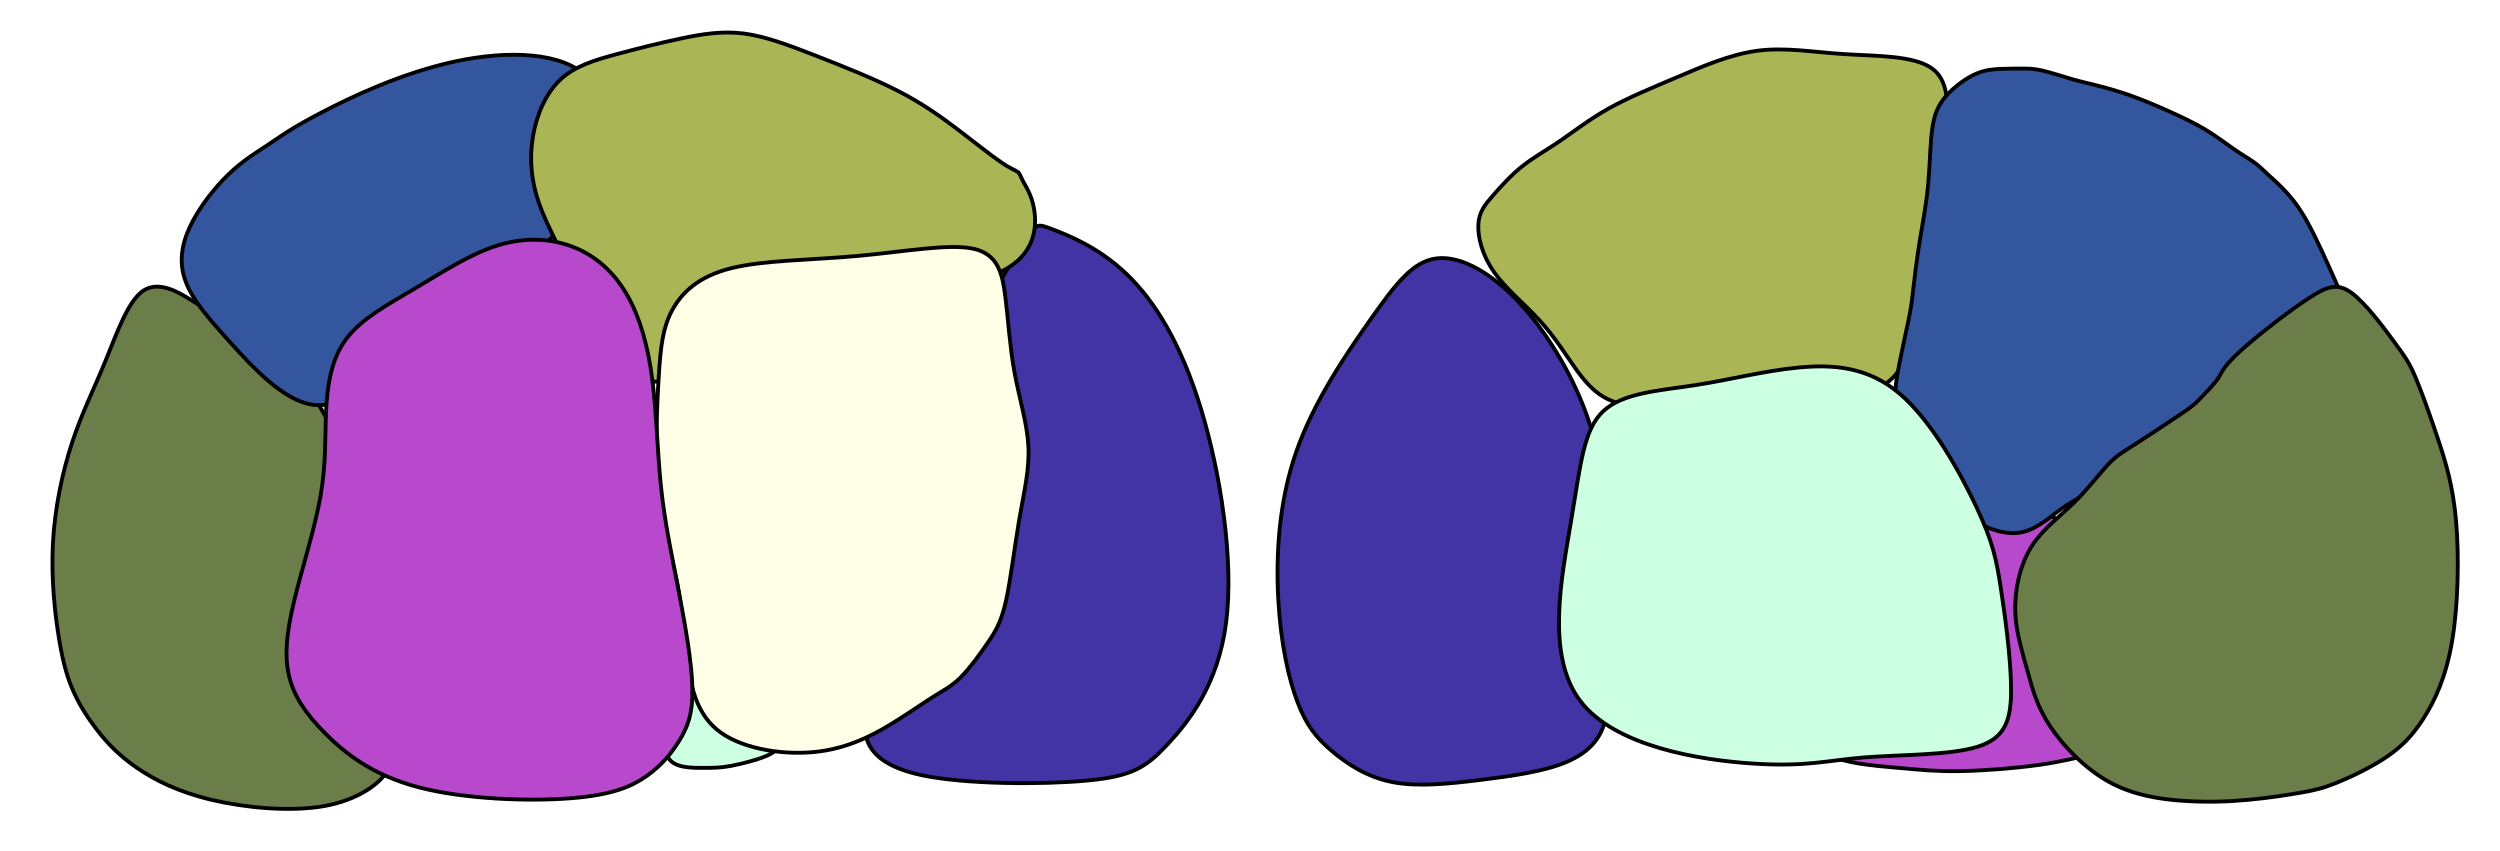
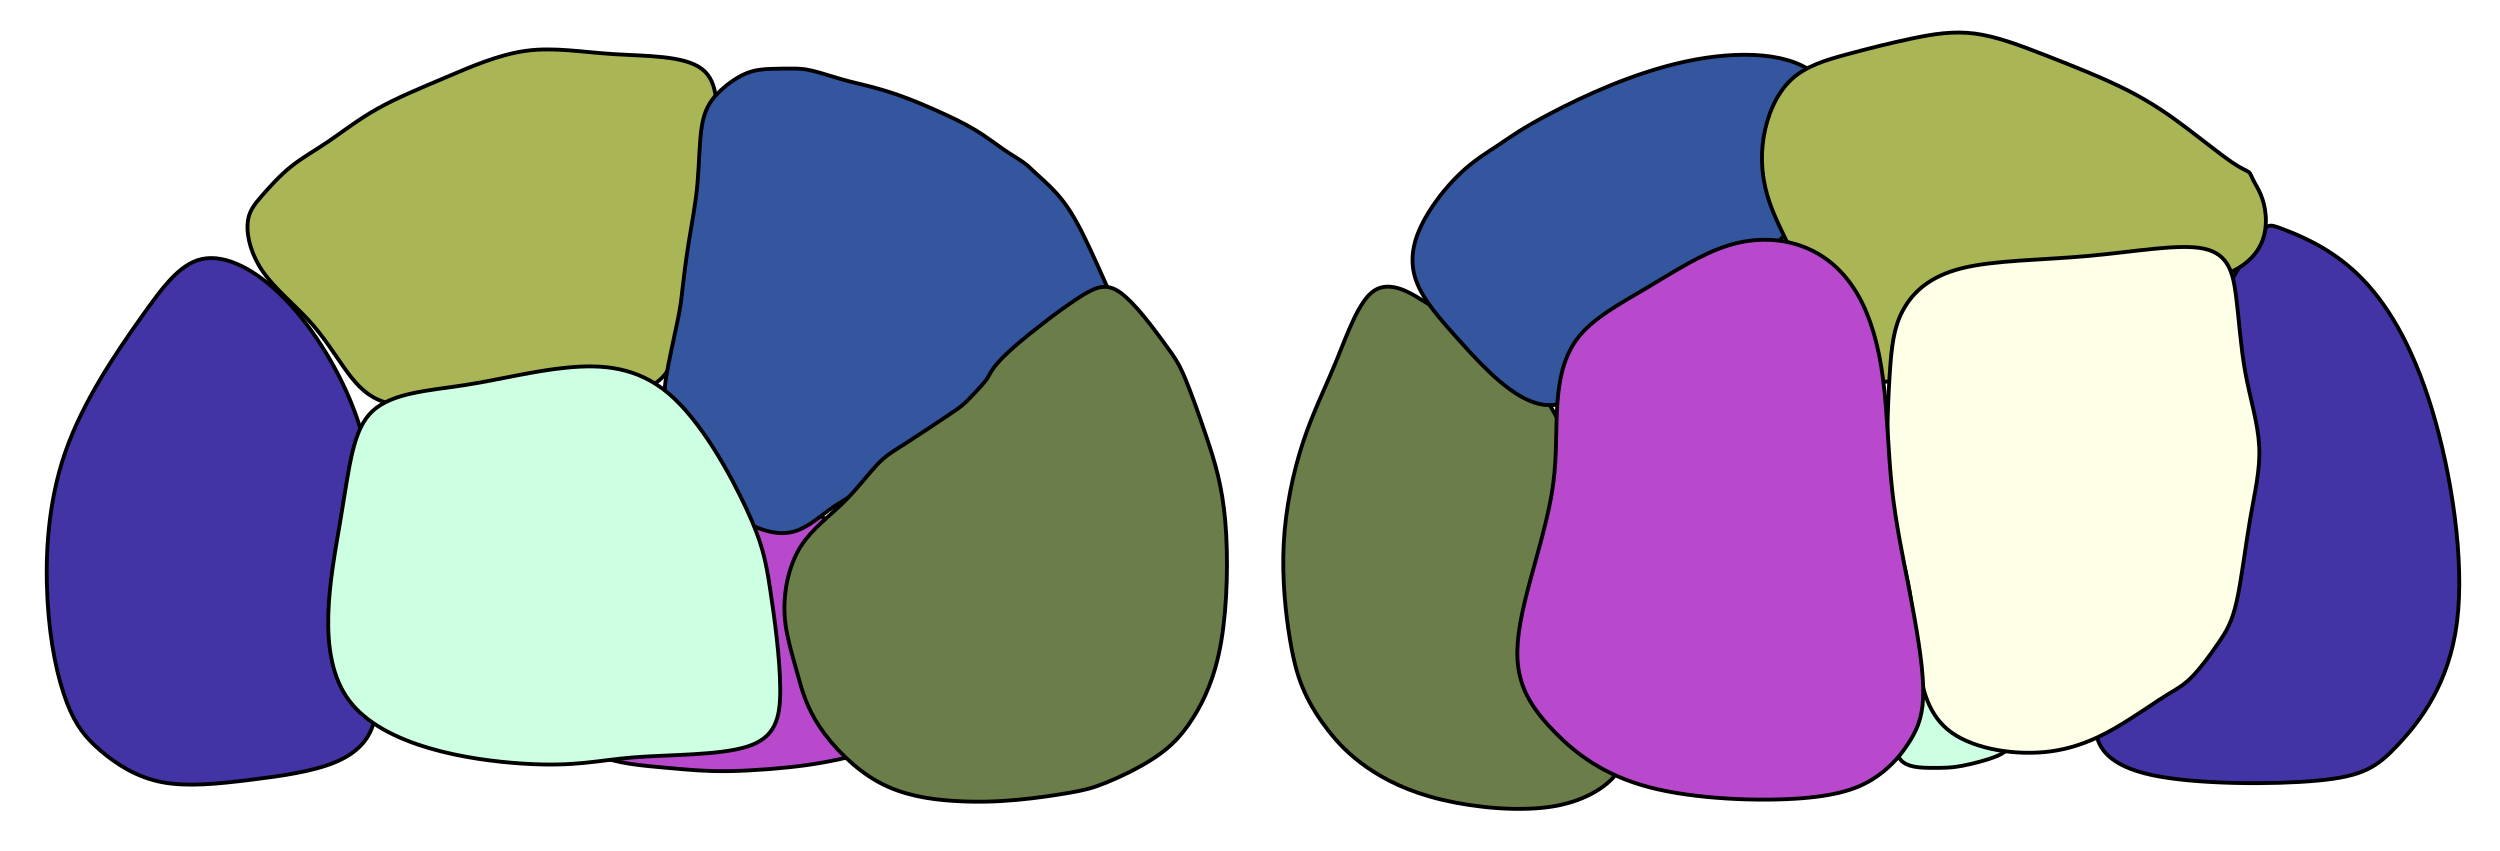
<svg xmlns="http://www.w3.org/2000/svg" width="194.269mm" height="66.07mm" viewBox="0 0 194.269 66.07" version="1.1" id="svg14654">
  <defs id="defs14651">
    </defs>
  <g id="layer1">
-     <path style="fill:#4334a6;fill-opacity:1;stroke:#000000;stroke-width:0.3;stroke-linecap:square;stop-color:#000000" d="m 79.643,18.757 c -0.921,1.412 -2.761,4.234 -3.803,6.933 -1.042,2.699 -1.287,5.275 -1.84,8.097 -0.552,2.822 -1.411,5.889 -2.454,9.324 -1.043,3.435 -2.27,7.238 -3.122,9.554 -0.852,2.316 -1.329,3.146 -1.178,4.273 0.152,1.127 0.933,2.558 4.326,3.289 3.392,0.731 9.391,0.759 12.904,0.428 3.514,-0.331 4.582,-1.024 6.252,-2.812 1.67,-1.788 3.94,-4.671 4.554,-9.491 0.614,-4.82 -0.427,-11.558 -1.961,-16.59 -1.534,-5.031 -3.557,-8.341 -5.766,-10.458 -2.209,-2.117 -4.598,-3.036 -5.795,-3.496 -1.197,-0.46 -1.197,-0.46 -2.118,0.952 z" id="path4679">
+     <path style="fill:#4334a6;fill-opacity:1;stroke:#000000;stroke-width:0.3;stroke-linecap:square;stop-color:#000000" d="m 175.287,18.757 c -0.921,1.412 -2.761,4.234 -3.803,6.933 -1.042,2.699 -1.287,5.275 -1.84,8.097 -0.552,2.822 -1.411,5.889 -2.454,9.324 -1.043,3.435 -2.27,7.238 -3.122,9.554 -0.852,2.316 -1.329,3.146 -1.178,4.273 0.152,1.127 0.933,2.558 4.325,3.289 3.392,0.731 9.391,0.759 12.904,0.428 3.514,-0.331 4.582,-1.024 6.252,-2.812 1.67,-1.788 3.94,-4.671 4.554,-9.491 0.614,-4.82 -0.427,-11.558 -1.961,-16.59 -1.534,-5.031 -3.557,-8.341 -5.766,-10.458 -2.209,-2.117 -4.598,-3.036 -5.795,-3.496 -1.197,-0.46 -1.197,-0.46 -2.118,0.952 z" id="path4679">
      </path>
-     <path style="fill:#6b7d49;fill-opacity:1;stroke:#000000;stroke-width:0.3;stroke-linecap:square;stop-color:#000000" d="m 16.682,24.291 c -1.171,-0.564 -1.171,-0.564 -1.955,-1.05 -0.784,-0.486 -2.346,-1.454 -3.563,-0.672 -1.216,0.782 -2.079,3.314 -2.973,5.493 -0.894,2.178 -1.824,4.011 -2.585,6.323 -0.761,2.312 -1.352,5.096 -1.495,7.871 -0.143,2.775 0.164,5.527 0.491,7.466 0.327,1.939 0.674,3.066 1.151,4.107 0.477,1.04 1.084,1.995 1.825,2.942 0.74,0.947 1.619,1.892 2.991,2.847 1.371,0.955 3.209,1.904 5.879,2.537 2.669,0.633 6.153,0.943 8.737,0.483 2.583,-0.46 4.254,-1.69 4.833,-2.622 0.579,-0.932 0.065,-1.563 -0.367,-3.527 -0.432,-1.964 -0.779,-5.261 -1.039,-8.774 -0.26,-3.513 -0.434,-7.243 -1.431,-10.714 -0.997,-3.471 -2.819,-6.68 -4.902,-8.85 -2.083,-2.169 -4.425,-3.297 -5.595,-3.861 z" id="path4695">
+     <path style="fill:#6b7d49;fill-opacity:1;stroke:#000000;stroke-width:0.3;stroke-linecap:square;stop-color:#000000" d="m 112.326,24.291 c -1.171,-0.564 -1.171,-0.564 -1.955,-1.05 -0.784,-0.486 -2.346,-1.454 -3.563,-0.672 -1.216,0.782 -2.079,3.314 -2.973,5.493 -0.894,2.178 -1.824,4.011 -2.585,6.323 -0.761,2.312 -1.352,5.096 -1.495,7.871 -0.143,2.775 0.164,5.527 0.491,7.466 0.327,1.939 0.674,3.066 1.151,4.107 0.477,1.04 1.084,1.995 1.825,2.942 0.74,0.947 1.619,1.892 2.991,2.847 1.371,0.955 3.209,1.904 5.879,2.537 2.669,0.633 6.153,0.943 8.737,0.483 2.583,-0.46 4.254,-1.69 4.833,-2.622 0.579,-0.932 0.065,-1.563 -0.367,-3.527 -0.432,-1.964 -0.779,-5.261 -1.039,-8.774 -0.26,-3.513 -0.434,-7.243 -1.431,-10.714 -0.997,-3.471 -2.819,-6.68 -4.902,-8.85 -2.083,-2.169 -4.425,-3.297 -5.595,-3.861 z" id="path4695">
      </path>
-     <path style="fill:#34569f;fill-opacity:1;stroke:#000000;stroke-width:0.3;stroke-linecap:square;stop-color:#000000" d="M 45.714,6.051 C 43.754,4.02 39.493,3.894 35.376,4.772 c -4.117,0.878 -8.088,2.761 -10.463,4.005 -2.375,1.245 -3.159,1.854 -4.07,2.461 -0.911,0.607 -1.952,1.214 -3.079,2.299 -1.127,1.085 -2.342,2.646 -3.022,4.117 -0.681,1.471 -0.829,2.851 -0.309,4.239 0.521,1.388 1.711,2.782 3.476,4.735 1.765,1.952 4.106,4.465 6.319,4.812 2.213,0.347 4.291,-1.467 5.42,-2.507 1.129,-1.039 1.303,-1.3 1.823,-1.691 0.52,-0.391 1.387,-0.911 2.342,-1.605 0.954,-0.694 1.995,-1.561 4.205,-3.205 2.21,-1.644 5.589,-4.064 7.453,-7.244 1.863,-3.18 2.206,-7.109 0.245,-9.139 z" id="path4687">
+     <path style="fill:#34569f;fill-opacity:1;stroke:#000000;stroke-width:0.3;stroke-linecap:square;stop-color:#000000" d="m 141.358,6.051 c -1.96,-2.03 -6.222,-2.157 -10.339,-1.279 -4.117,0.878 -8.088,2.761 -10.463,4.005 -2.375,1.245 -3.159,1.854 -4.07,2.461 -0.911,0.607 -1.952,1.214 -3.079,2.299 -1.127,1.085 -2.342,2.646 -3.022,4.117 -0.681,1.471 -0.829,2.851 -0.309,4.239 0.521,1.388 1.711,2.782 3.476,4.735 1.765,1.952 4.106,4.465 6.319,4.812 2.213,0.347 4.291,-1.467 5.42,-2.507 1.129,-1.039 1.303,-1.3 1.823,-1.691 0.52,-0.391 1.387,-0.911 2.342,-1.605 0.954,-0.694 1.995,-1.561 4.205,-3.205 2.21,-1.644 5.589,-4.064 7.453,-7.244 1.863,-3.18 2.206,-7.109 0.245,-9.139 z" id="path4687">
      </path>
-     <path style="fill:#aab656;fill-opacity:1;stroke:#000000;stroke-width:0.3;stroke-linecap:square;stop-color:#000000" d="m 77.867,21.067 c 2.344,-1.172 2.653,-3.025 2.549,-4.345 -0.105,-1.321 -0.625,-2.101 -0.886,-2.577 C 79.269,13.668 79.269,13.495 79.095,13.363 78.92,13.231 78.573,13.144 77.765,12.591 76.957,12.037 75.689,11.018 74.36,10.013 73.031,9.009 71.65,8.024 69.769,7.06 67.888,6.095 65.511,5.153 63.411,4.334 61.311,3.516 59.49,2.822 57.797,2.605 56.105,2.389 54.544,2.649 52.898,2.996 51.253,3.342 49.523,3.775 47.87,4.223 46.217,4.67 44.67,5.126 43.533,6.198 c -1.137,1.072 -1.849,2.749 -2.128,4.453 -0.279,1.704 -0.121,3.413 0.473,5.123 0.594,1.71 1.619,3.407 2.502,5.6 0.883,2.193 1.622,4.876 2.38,6.348 0.759,1.471 1.539,1.732 2.667,1.862 1.127,0.13 2.602,0.13 3.73,-0.302 1.128,-0.432 1.908,-1.3 3.339,-2.341 1.431,-1.041 3.513,-2.256 5.335,-2.907 1.822,-0.651 3.383,-0.738 6.351,-1.024 2.967,-0.286 7.342,-0.77 9.685,-1.942 z" id="path4683">
+     <path style="fill:#aab656;fill-opacity:1;stroke:#000000;stroke-width:0.3;stroke-linecap:square;stop-color:#000000" d="m 173.511,21.067 c 2.344,-1.172 2.653,-3.025 2.549,-4.345 -0.105,-1.321 -0.625,-2.101 -0.886,-2.577 -0.26,-0.476 -0.26,-0.65 -0.435,-0.781 -0.174,-0.132 -0.521,-0.218 -1.329,-0.772 -0.808,-0.554 -2.077,-1.573 -3.405,-2.577 -1.329,-1.004 -2.71,-1.989 -4.591,-2.953 -1.881,-0.965 -4.258,-1.907 -6.358,-2.726 -2.1,-0.818 -3.921,-1.512 -5.614,-1.729 -1.692,-0.216 -3.254,0.044 -4.899,0.39 -1.645,0.346 -3.376,0.779 -5.028,1.227 -1.653,0.448 -3.2,0.904 -4.337,1.976 -1.137,1.072 -1.849,2.749 -2.128,4.453 -0.279,1.704 -0.121,3.413 0.473,5.123 0.594,1.71 1.619,3.407 2.502,5.6 0.883,2.193 1.622,4.876 2.38,6.348 0.759,1.471 1.539,1.732 2.667,1.862 1.127,0.13 2.602,0.13 3.73,-0.302 1.128,-0.432 1.908,-1.3 3.339,-2.341 1.431,-1.041 3.513,-2.256 5.335,-2.907 1.822,-0.651 3.383,-0.738 6.351,-1.024 2.967,-0.286 7.342,-0.77 9.685,-1.942 z" id="path4683">
      </path>
-     <path style="fill:#cdffe2;fill-opacity:1;stroke:#000000;stroke-width:0.3;stroke-linecap:square;stop-color:#000000" d="m 59.461,58.78 c 0.675,-0.275 0.859,-0.52 0.859,-0.52 0,0 -0.184,0.245 -0.183,6.7e-5 7.23e-4,-0.245 0.185,-0.981 0.277,-1.411 0.092,-0.43 0.092,-0.552 -0.276,-0.952 -0.368,-0.4 -1.104,-1.075 -1.902,-1.504 -0.798,-0.43 -1.657,-0.614 -2.424,-0.705 -0.767,-0.092 -1.442,-0.092 -1.902,-0.092 -0.46,0 -0.705,0 -0.95,0.247 -0.245,0.247 -0.49,0.738 -0.796,1.75 -0.306,1.012 -0.674,2.546 -0.215,3.311 0.459,0.765 1.747,0.765 2.637,0.765 0.889,0 1.38,0 2.208,-0.153 0.828,-0.153 1.993,-0.46 2.668,-0.735 z" id="path10389">
+     <path style="fill:#cdffe2;fill-opacity:1;stroke:#000000;stroke-width:0.3;stroke-linecap:square;stop-color:#000000" d="m 155.105,58.78 c 0.675,-0.275 0.859,-0.52 0.859,-0.52 0,0 -0.184,0.245 -0.183,6.7e-5 7.2e-4,-0.245 0.185,-0.981 0.277,-1.411 0.092,-0.43 0.092,-0.552 -0.276,-0.952 -0.368,-0.4 -1.104,-1.075 -1.902,-1.504 -0.798,-0.43 -1.657,-0.614 -2.424,-0.705 -0.767,-0.092 -1.442,-0.092 -1.902,-0.092 -0.46,0 -0.705,0 -0.95,0.247 -0.245,0.247 -0.49,0.738 -0.796,1.75 -0.306,1.012 -0.674,2.546 -0.215,3.311 0.459,0.765 1.747,0.765 2.637,0.765 0.889,0 1.38,0 2.208,-0.153 0.828,-0.153 1.993,-0.46 2.668,-0.735 z" id="path10389">
      </path>
-     <path style="fill:#ffffe7;fill-opacity:1;stroke:#000000;stroke-width:0.3;stroke-linecap:square;stop-color:#000000" d="m 74.672,52.613 c 0.696,-0.696 1.47,-1.771 2.079,-2.662 0.609,-0.891 1.042,-1.585 1.412,-3.221 0.369,-1.637 0.673,-4.217 1.042,-6.368 0.369,-2.15 0.802,-3.86 0.709,-5.679 -0.093,-1.819 -0.713,-3.74 -1.081,-5.756 -0.369,-2.016 -0.486,-4.127 -0.718,-5.922 -0.232,-1.794 -0.579,-3.266 -2.49,-3.679 -1.911,-0.413 -5.374,0.237 -8.976,0.562 -3.602,0.325 -7.317,0.325 -9.841,0.957 -2.524,0.631 -3.819,1.883 -4.557,3.229 -0.738,1.347 -0.911,2.77 -1.063,5.209 -0.152,2.439 -0.282,5.85 0.012,8.72 0.294,2.87 1.01,5.18 1.423,7.306 0.412,2.126 0.519,4.063 0.8,6.107 0.281,2.044 0.737,4.191 2.59,5.513 1.853,1.322 5.102,1.82 7.752,1.451 2.65,-0.369 4.683,-1.602 6.083,-2.492 1.4,-0.89 2.156,-1.43 2.84,-1.853 0.683,-0.423 1.291,-0.727 1.986,-1.423 z" id="path4575">
+     <path style="fill:#ffffe7;fill-opacity:1;stroke:#000000;stroke-width:0.3;stroke-linecap:square;stop-color:#000000" d="m 170.316,52.613 c 0.696,-0.696 1.47,-1.771 2.079,-2.662 0.609,-0.891 1.042,-1.585 1.412,-3.221 0.369,-1.637 0.673,-4.217 1.042,-6.368 0.369,-2.15 0.802,-3.86 0.709,-5.679 -0.093,-1.819 -0.713,-3.74 -1.081,-5.756 -0.369,-2.016 -0.486,-4.127 -0.718,-5.922 -0.232,-1.794 -0.579,-3.266 -2.49,-3.679 -1.911,-0.413 -5.374,0.237 -8.976,0.562 -3.602,0.325 -7.317,0.325 -9.841,0.957 -2.524,0.631 -3.819,1.883 -4.557,3.229 -0.738,1.347 -0.911,2.77 -1.063,5.209 -0.152,2.439 -0.282,5.85 0.012,8.72 0.294,2.87 1.01,5.18 1.423,7.306 0.412,2.126 0.519,4.063 0.8,6.107 0.281,2.044 0.737,4.191 2.59,5.513 1.853,1.322 5.102,1.82 7.752,1.451 2.65,-0.369 4.683,-1.602 6.083,-2.492 1.4,-0.89 2.156,-1.43 2.84,-1.853 0.683,-0.423 1.291,-0.727 1.986,-1.423 z" id="path4575">
      </path>
-     <path style="fill:#b849cc;fill-opacity:1;stroke:#000000;stroke-width:0.3;stroke-linecap:square;stop-color:#000000" d="m 50.695,29.535 c -0.335,-2.614 -0.955,-4.852 -1.96,-6.605 -1.005,-1.753 -2.396,-3.019 -4.125,-3.711 -1.729,-0.692 -3.793,-0.809 -5.914,-0.157 -2.121,0.652 -4.284,2.068 -6.409,3.329 -2.125,1.261 -4.192,2.355 -5.38,3.945 -1.188,1.59 -1.479,3.659 -1.57,5.679 -0.091,2.02 0.016,3.989 -0.432,6.543 -0.449,2.554 -1.446,5.651 -2.039,8.103 -0.593,2.452 -0.777,4.237 -0.417,5.813 0.36,1.576 1.264,2.94 2.789,4.482 1.525,1.542 3.673,3.264 7.247,4.21 3.575,0.946 8.585,1.119 11.852,0.866 3.267,-0.253 4.789,-0.933 5.935,-1.748 1.146,-0.814 1.927,-1.769 2.535,-2.766 0.608,-0.997 1.041,-2.038 0.998,-4.039 -0.043,-2.001 -0.563,-4.945 -1.088,-7.66 -0.525,-2.715 -1.056,-5.201 -1.347,-7.942 -0.291,-2.741 -0.342,-5.729 -0.677,-8.343 z" id="path4653">
+     <path style="fill:#b849cc;fill-opacity:1;stroke:#000000;stroke-width:0.3;stroke-linecap:square;stop-color:#000000" d="m 146.339,29.535 c -0.335,-2.614 -0.955,-4.852 -1.96,-6.605 -1.005,-1.753 -2.396,-3.019 -4.125,-3.711 -1.729,-0.692 -3.793,-0.809 -5.914,-0.157 -2.121,0.652 -4.284,2.068 -6.409,3.329 -2.125,1.261 -4.192,2.355 -5.38,3.945 -1.188,1.59 -1.479,3.659 -1.57,5.679 -0.091,2.02 0.016,3.989 -0.432,6.543 -0.449,2.554 -1.446,5.651 -2.039,8.103 -0.593,2.452 -0.777,4.237 -0.417,5.813 0.36,1.576 1.264,2.94 2.789,4.482 1.525,1.542 3.673,3.264 7.247,4.21 3.575,0.946 8.585,1.119 11.852,0.866 3.267,-0.253 4.789,-0.933 5.935,-1.748 1.146,-0.814 1.927,-1.769 2.535,-2.766 0.608,-0.997 1.041,-2.038 0.998,-4.039 -0.043,-2.001 -0.563,-4.945 -1.088,-7.66 -0.525,-2.715 -1.056,-5.201 -1.347,-7.942 -0.291,-2.741 -0.342,-5.729 -0.677,-8.343 z" id="path4653">
      </path>
-     <path style="fill:#b849cc;fill-opacity:1;stroke:#000000;stroke-width:0.3;stroke-linecap:square;stop-color:#000000" d="m 162.055,57.3 c -0.812,-1.21 -2.437,-3.633 -3.266,-5.82 -0.829,-2.187 -0.859,-4.129 -0.46,-5.758 0.399,-1.628 1.225,-2.928 1.609,-3.794 0.384,-0.866 0.323,-1.296 -0.2,-1.634 -0.522,-0.339 -1.504,-0.584 -2.701,-0.73 -1.197,-0.146 -2.603,-0.191 -3.094,1.965 -0.491,2.156 -0.062,6.503 -0.277,9.566 -0.215,3.063 -1.074,4.826 -3.126,5.431 -2.053,0.605 -5.3,0.053 -7.106,0.292 -1.806,0.238 -2.158,1.265 -1.147,1.877 1.011,0.613 3.388,0.812 5.192,0.973 1.804,0.161 3.027,0.283 4.84,0.253 1.813,-0.031 4.218,-0.216 6.06,-0.474 1.842,-0.259 3.171,-0.599 3.83,-0.767 0.659,-0.169 0.659,-0.169 -0.153,-1.379 z" id="path4553">
+     <path style="fill:#b849cc;fill-opacity:1;stroke:#000000;stroke-width:0.3;stroke-linecap:square;stop-color:#000000" d="m 66.411,57.3 c -0.812,-1.21 -2.437,-3.633 -3.266,-5.82 -0.829,-2.187 -0.859,-4.129 -0.46,-5.758 0.399,-1.628 1.225,-2.928 1.609,-3.794 0.384,-0.866 0.323,-1.296 -0.2,-1.634 -0.522,-0.339 -1.504,-0.584 -2.701,-0.73 -1.197,-0.146 -2.603,-0.191 -3.094,1.965 -0.491,2.156 -0.062,6.503 -0.277,9.566 -0.215,3.063 -1.074,4.826 -3.126,5.431 -2.053,0.605 -5.3,0.053 -7.106,0.292 -1.806,0.238 -2.158,1.265 -1.147,1.877 1.011,0.613 3.388,0.812 5.192,0.973 1.804,0.161 3.027,0.283 4.84,0.253 1.813,-0.031 4.218,-0.216 6.06,-0.474 1.842,-0.259 3.171,-0.599 3.83,-0.767 0.659,-0.169 0.659,-0.169 -0.153,-1.379 z" id="path4553">
      </path>
-     <path style="fill:#4334a6;fill-opacity:1;stroke:#000000;stroke-width:0.3;stroke-linecap:square;stop-color:#000000" d="m 123.472,32.756 c -1.042,-3.169 -3.024,-6.617 -5.249,-9.059 -2.224,-2.442 -4.636,-3.82 -6.526,-3.625 -1.89,0.196 -3.235,1.974 -5.161,4.702 -1.927,2.728 -4.445,6.419 -5.812,10.346 -1.367,3.927 -1.583,8.083 -1.388,11.514 0.195,3.431 0.803,6.12 1.496,7.939 0.693,1.819 1.475,2.775 2.645,3.772 1.17,0.997 2.734,2.04 4.727,2.43 1.993,0.39 4.422,0.13 6.875,-0.174 2.453,-0.304 4.913,-0.649 6.655,-1.389 1.742,-0.74 2.734,-1.862 3.017,-3.38 0.283,-1.518 -0.151,-3.426 -0.281,-5.855 -0.13,-2.428 0.043,-5.378 0.087,-8.284 0.043,-2.906 -0.043,-5.769 -1.085,-8.937 z" id="path4475">
+     <path style="fill:#4334a6;fill-opacity:1;stroke:#000000;stroke-width:0.3;stroke-linecap:square;stop-color:#000000" d="m 27.828,32.756 c -1.042,-3.169 -3.024,-6.617 -5.249,-9.059 -2.224,-2.442 -4.636,-3.82 -6.526,-3.625 -1.89,0.196 -3.235,1.974 -5.161,4.702 -1.927,2.728 -4.445,6.419 -5.812,10.346 -1.367,3.927 -1.583,8.083 -1.388,11.514 0.195,3.431 0.803,6.12 1.496,7.939 0.693,1.819 1.475,2.775 2.645,3.772 1.17,0.997 2.734,2.04 4.727,2.43 1.993,0.39 4.422,0.13 6.875,-0.174 2.453,-0.304 4.913,-0.649 6.655,-1.389 1.742,-0.74 2.734,-1.862 3.017,-3.38 0.283,-1.518 -0.151,-3.426 -0.281,-5.855 -0.13,-2.428 0.043,-5.378 0.087,-8.284 0.043,-2.906 -0.043,-5.769 -1.085,-8.937 z" id="path4475">
      </path>
-     <path style="fill:#aab656;fill-opacity:1;stroke:#000000;stroke-width:0.3;stroke-linecap:square;stop-color:#000000" d="m 146.029,30.095 c 1.745,-0.853 2.065,-2.277 2.566,-4.487 0.501,-2.21 1.177,-5.18 1.639,-7.777 0.462,-2.597 0.707,-4.812 0.928,-7.016 0.22,-2.204 0.414,-4.389 -0.968,-5.452 -1.382,-1.063 -4.337,-0.996 -6.863,-1.157 -2.526,-0.161 -4.617,-0.548 -6.761,-0.264 -2.144,0.284 -4.322,1.236 -6.312,2.082 -1.991,0.846 -3.782,1.58 -5.284,2.425 -1.503,0.845 -2.717,1.799 -3.801,2.536 -1.084,0.737 -2.039,1.258 -2.906,1.952 -0.867,0.694 -1.648,1.562 -2.266,2.271 -0.618,0.709 -1.07,1.257 -1.122,2.238 -0.052,0.98 0.299,2.387 1.218,3.694 0.919,1.307 2.404,2.511 3.548,3.762 1.144,1.251 1.944,2.545 2.728,3.653 0.784,1.108 1.55,2.026 2.712,2.528 1.162,0.502 2.723,0.589 4.588,0.632 1.865,0.043 4.034,0.043 5.465,2.52e-4 1.431,-0.043 2.125,-0.13 4.054,-0.311 1.929,-0.181 5.093,-0.456 6.837,-1.309 z" id="path4489">
+     <path style="fill:#aab656;fill-opacity:1;stroke:#000000;stroke-width:0.3;stroke-linecap:square;stop-color:#000000" d="m 50.385,30.095 c 1.745,-0.853 2.065,-2.277 2.566,-4.487 0.501,-2.21 1.177,-5.18 1.639,-7.777 0.462,-2.597 0.707,-4.812 0.928,-7.016 C 55.737,8.611 55.931,6.426 54.549,5.363 53.167,4.3 50.212,4.367 47.686,4.206 45.161,4.045 43.069,3.658 40.925,3.942 c -2.144,0.284 -4.322,1.236 -6.312,2.082 -1.991,0.846 -3.782,1.58 -5.284,2.425 -1.503,0.845 -2.717,1.799 -3.801,2.536 -1.084,0.737 -2.039,1.258 -2.906,1.952 -0.867,0.694 -1.648,1.562 -2.266,2.271 -0.618,0.709 -1.07,1.257 -1.122,2.238 -0.052,0.98 0.299,2.387 1.218,3.694 0.919,1.307 2.404,2.511 3.548,3.762 1.144,1.251 1.944,2.545 2.728,3.653 0.784,1.108 1.55,2.026 2.712,2.528 1.162,0.502 2.723,0.589 4.588,0.632 1.865,0.043 4.034,0.043 5.465,2.52e-4 1.431,-0.043 2.125,-0.13 4.054,-0.311 1.929,-0.181 5.093,-0.456 6.837,-1.309 z" id="path4489">
      </path>
-     <path style="fill:#34569f;fill-opacity:1;stroke:#000000;stroke-width:0.3;stroke-linecap:square;stop-color:#000000" d="m 182.254,23.609 c -0.394,-0.904 -1.183,-2.716 -1.889,-4.228 -0.706,-1.512 -1.327,-2.72 -2.068,-3.693 -0.741,-0.973 -1.599,-1.709 -2.105,-2.169 -0.506,-0.46 -0.659,-0.644 -1.028,-0.905 -0.369,-0.261 -0.951,-0.598 -1.595,-1.043 -0.644,-0.445 -1.349,-0.997 -2.223,-1.518 -0.874,-0.521 -1.913,-1.01 -2.914,-1.457 -1.001,-0.446 -1.939,-0.84 -2.852,-1.165 -0.913,-0.325 -1.747,-0.563 -2.482,-0.751 -0.735,-0.188 -1.305,-0.308 -2.058,-0.523 -0.753,-0.215 -1.673,-0.522 -2.333,-0.675 -0.66,-0.153 -1.059,-0.153 -1.534,-0.153 -0.475,0 -1.027,0 -1.634,0.023 -0.606,0.023 -1.266,0.069 -1.99,0.382 -0.724,0.313 -1.53,0.901 -2.133,1.52 -0.603,0.618 -1.018,1.28 -1.226,2.485 -0.207,1.206 -0.207,2.954 -0.353,4.554 -0.145,1.6 -0.436,3.053 -0.667,4.485 -0.231,1.432 -0.4,2.828 -0.499,3.708 -0.099,0.88 -0.13,1.248 -0.376,2.444 -0.246,1.196 -0.706,3.22 -0.889,4.37 -0.183,1.149 -0.091,1.425 -0.046,1.656 0.046,0.231 0.046,0.415 0.261,0.828 0.215,0.413 0.644,1.057 1.059,1.648 0.414,0.591 0.812,1.126 1.265,1.724 0.453,0.599 0.958,1.257 1.326,1.924 0.368,0.667 0.598,1.342 0.913,1.925 0.314,0.583 0.713,1.073 1.318,1.479 0.605,0.406 1.418,0.728 2.147,0.866 0.73,0.138 1.365,0.093 1.993,-0.147 0.628,-0.24 1.217,-0.663 1.685,-1.016 0.467,-0.352 0.805,-0.628 1.294,-0.942 0.489,-0.314 1.133,-0.667 1.914,-1.239 0.781,-0.572 1.676,-1.346 2.614,-2.107 0.938,-0.761 1.871,-1.472 2.986,-2.184 1.115,-0.712 2.279,-1.339 3.317,-1.903 1.038,-0.565 1.927,-1.055 2.975,-1.718 1.048,-0.663 2.229,-1.48 3.635,-2.446 1.406,-0.966 2.991,-2.048 3.787,-2.591 0.796,-0.544 0.796,-0.544 0.403,-1.448 z" id="path4525">
+     <path style="fill:#34569f;fill-opacity:1;stroke:#000000;stroke-width:0.3;stroke-linecap:square;stop-color:#000000" d="M 86.61,23.609 C 86.216,22.705 85.427,20.894 84.721,19.381 84.014,17.869 83.394,16.661 82.653,15.688 81.913,14.714 81.055,13.979 80.549,13.519 80.042,13.059 79.889,12.875 79.521,12.614 79.152,12.353 78.569,12.015 77.926,11.571 77.282,11.126 76.576,10.574 75.703,10.053 74.829,9.532 73.79,9.043 72.789,8.596 71.789,8.15 70.85,7.757 69.937,7.432 69.024,7.107 68.19,6.868 67.455,6.681 66.72,6.493 66.15,6.373 65.397,6.158 64.645,5.943 63.725,5.636 63.065,5.483 62.405,5.33 62.006,5.33 61.531,5.33 c -0.475,0 -1.027,0 -1.634,0.023 -0.606,0.023 -1.266,0.069 -1.99,0.382 C 57.182,6.048 56.377,6.636 55.774,7.255 55.171,7.873 54.756,8.534 54.549,9.74 54.342,10.945 54.342,12.694 54.196,14.294 c -0.145,1.6 -0.436,3.053 -0.667,4.485 -0.231,1.432 -0.4,2.828 -0.499,3.708 -0.099,0.88 -0.13,1.248 -0.376,2.444 -0.246,1.196 -0.706,3.22 -0.889,4.37 -0.183,1.149 -0.091,1.425 -0.046,1.656 0.046,0.231 0.046,0.415 0.261,0.828 0.215,0.413 0.644,1.057 1.059,1.648 0.414,0.591 0.812,1.126 1.265,1.724 0.453,0.599 0.958,1.257 1.326,1.924 0.368,0.667 0.598,1.342 0.913,1.925 0.314,0.583 0.713,1.073 1.318,1.479 0.605,0.406 1.418,0.728 2.147,0.866 0.73,0.138 1.365,0.093 1.993,-0.147 0.628,-0.24 1.217,-0.663 1.685,-1.016 0.467,-0.352 0.805,-0.628 1.294,-0.942 0.489,-0.314 1.133,-0.667 1.914,-1.239 0.781,-0.572 1.676,-1.346 2.614,-2.107 0.938,-0.761 1.871,-1.472 2.986,-2.184 1.115,-0.712 2.279,-1.339 3.317,-1.903 1.038,-0.565 1.927,-1.055 2.975,-1.718 1.048,-0.663 2.229,-1.48 3.635,-2.446 1.406,-0.966 2.991,-2.048 3.787,-2.591 0.796,-0.544 0.796,-0.544 0.403,-1.448 z" id="path4525">
      </path>
-     <path style="fill:#6b7d49;fill-opacity:1;stroke:#000000;stroke-width:0.3;stroke-linecap:square;stop-color:#000000" d="m 161.151,39.076 c -1.095,1.069 -2.406,2.03 -3.253,3.338 -0.847,1.308 -1.207,2.925 -1.284,4.264 -0.076,1.339 0.133,2.384 0.346,3.266 0.213,0.882 0.427,1.599 0.71,2.621 0.282,1.022 0.636,2.362 1.659,3.902 1.023,1.54 2.717,3.285 4.591,4.31 1.873,1.025 3.929,1.332 5.764,1.455 1.835,0.123 3.457,0.065 5.011,-0.079 1.554,-0.143 3.029,-0.37 4.092,-0.556 1.063,-0.186 1.709,-0.332 2.813,-0.779 1.105,-0.447 2.654,-1.191 3.846,-1.994 1.193,-0.804 2.038,-1.674 2.898,-3.026 0.86,-1.352 1.724,-3.167 2.199,-5.953 0.474,-2.786 0.556,-6.539 0.314,-9.326 -0.242,-2.787 -0.806,-4.603 -1.413,-6.42 -0.607,-1.817 -1.258,-3.639 -1.735,-4.767 -0.477,-1.128 -0.781,-1.562 -1.631,-2.723 -0.85,-1.162 -2.246,-3.051 -3.347,-3.853 -1.101,-0.803 -1.902,-0.519 -3.374,0.449 -1.472,0.968 -3.609,2.616 -4.873,3.722 -1.264,1.106 -1.654,1.67 -1.848,1.995 -0.194,0.325 -0.194,0.412 -0.499,0.781 -0.305,0.369 -0.912,1.019 -1.303,1.409 -0.391,0.39 -0.564,0.52 -1.432,1.106 -0.868,0.585 -2.429,1.626 -3.448,2.277 -1.019,0.65 -1.496,0.911 -2.168,1.627 -0.672,0.716 -1.539,1.887 -2.634,2.957 z" id="path4533">
+     <path style="fill:#6b7d49;fill-opacity:1;stroke:#000000;stroke-width:0.3;stroke-linecap:square;stop-color:#000000" d="m 65.507,39.076 c -1.095,1.069 -2.406,2.03 -3.253,3.338 -0.847,1.308 -1.207,2.925 -1.284,4.264 -0.077,1.339 0.133,2.384 0.346,3.266 0.213,0.882 0.427,1.599 0.71,2.621 0.282,1.022 0.636,2.362 1.659,3.902 1.023,1.54 2.717,3.285 4.591,4.31 1.873,1.025 3.929,1.332 5.764,1.455 1.835,0.123 3.457,0.065 5.011,-0.079 1.554,-0.143 3.029,-0.37 4.092,-0.556 1.063,-0.186 1.709,-0.332 2.813,-0.779 1.105,-0.447 2.654,-1.191 3.846,-1.994 1.193,-0.804 2.038,-1.674 2.898,-3.026 0.86,-1.352 1.724,-3.167 2.199,-5.953 0.474,-2.786 0.556,-6.539 0.314,-9.326 -0.242,-2.787 -0.806,-4.603 -1.413,-6.42 -0.607,-1.817 -1.258,-3.639 -1.735,-4.767 -0.477,-1.128 -0.781,-1.562 -1.631,-2.723 -0.85,-1.162 -2.246,-3.051 -3.347,-3.853 -1.101,-0.803 -1.902,-0.519 -3.374,0.449 -1.472,0.968 -3.609,2.616 -4.873,3.722 -1.264,1.106 -1.654,1.67 -1.848,1.995 -0.194,0.325 -0.194,0.412 -0.499,0.781 -0.305,0.369 -0.912,1.019 -1.303,1.409 -0.391,0.39 -0.564,0.52 -1.432,1.106 -0.868,0.585 -2.429,1.626 -3.448,2.277 -1.019,0.65 -1.496,0.911 -2.168,1.627 -0.672,0.716 -1.539,1.887 -2.634,2.957 z" id="path4533">
      </path>
-     <path style="fill:#cdffe2;fill-opacity:1;stroke:#000000;stroke-width:0.3;stroke-linecap:square;stop-color:#000000" d="m 156.275,53.527 c -0.013,-2.335 -0.446,-5.545 -0.793,-7.802 -0.347,-2.257 -0.607,-3.557 -1.86,-6.242 -1.252,-2.684 -3.497,-6.753 -5.985,-8.876 -2.488,-2.123 -5.214,-2.301 -7.89,-2.045 -2.676,0.256 -5.283,0.944 -8.022,1.368 -2.739,0.424 -5.591,0.581 -7.133,2.015 -1.542,1.433 -1.765,4.138 -2.502,8.519 -0.738,4.381 -1.989,10.438 0.699,13.994 2.688,3.555 9.319,4.61 13.457,4.878 4.139,0.268 5.787,-0.253 8.581,-0.477 2.794,-0.225 6.726,-0.153 8.89,-0.845 2.164,-0.692 2.571,-2.152 2.559,-4.487 z" id="path3749">
+     <path style="fill:#cdffe2;fill-opacity:1;stroke:#000000;stroke-width:0.3;stroke-linecap:square;stop-color:#000000" d="m 60.631,53.527 c -0.013,-2.335 -0.446,-5.545 -0.793,-7.802 -0.347,-2.257 -0.607,-3.557 -1.86,-6.242 -1.252,-2.684 -3.497,-6.753 -5.985,-8.876 -2.488,-2.123 -5.214,-2.301 -7.89,-2.045 -2.676,0.256 -5.283,0.944 -8.022,1.368 -2.739,0.424 -5.591,0.581 -7.133,2.015 -1.542,1.433 -1.765,4.138 -2.502,8.519 -0.738,4.381 -1.989,10.438 0.699,13.994 2.688,3.555 9.319,4.61 13.457,4.878 4.139,0.268 5.787,-0.253 8.581,-0.477 2.794,-0.225 6.726,-0.153 8.89,-0.845 2.164,-0.692 2.571,-2.152 2.559,-4.487 z" id="path3749">
      </path>
  </g>
</svg>
